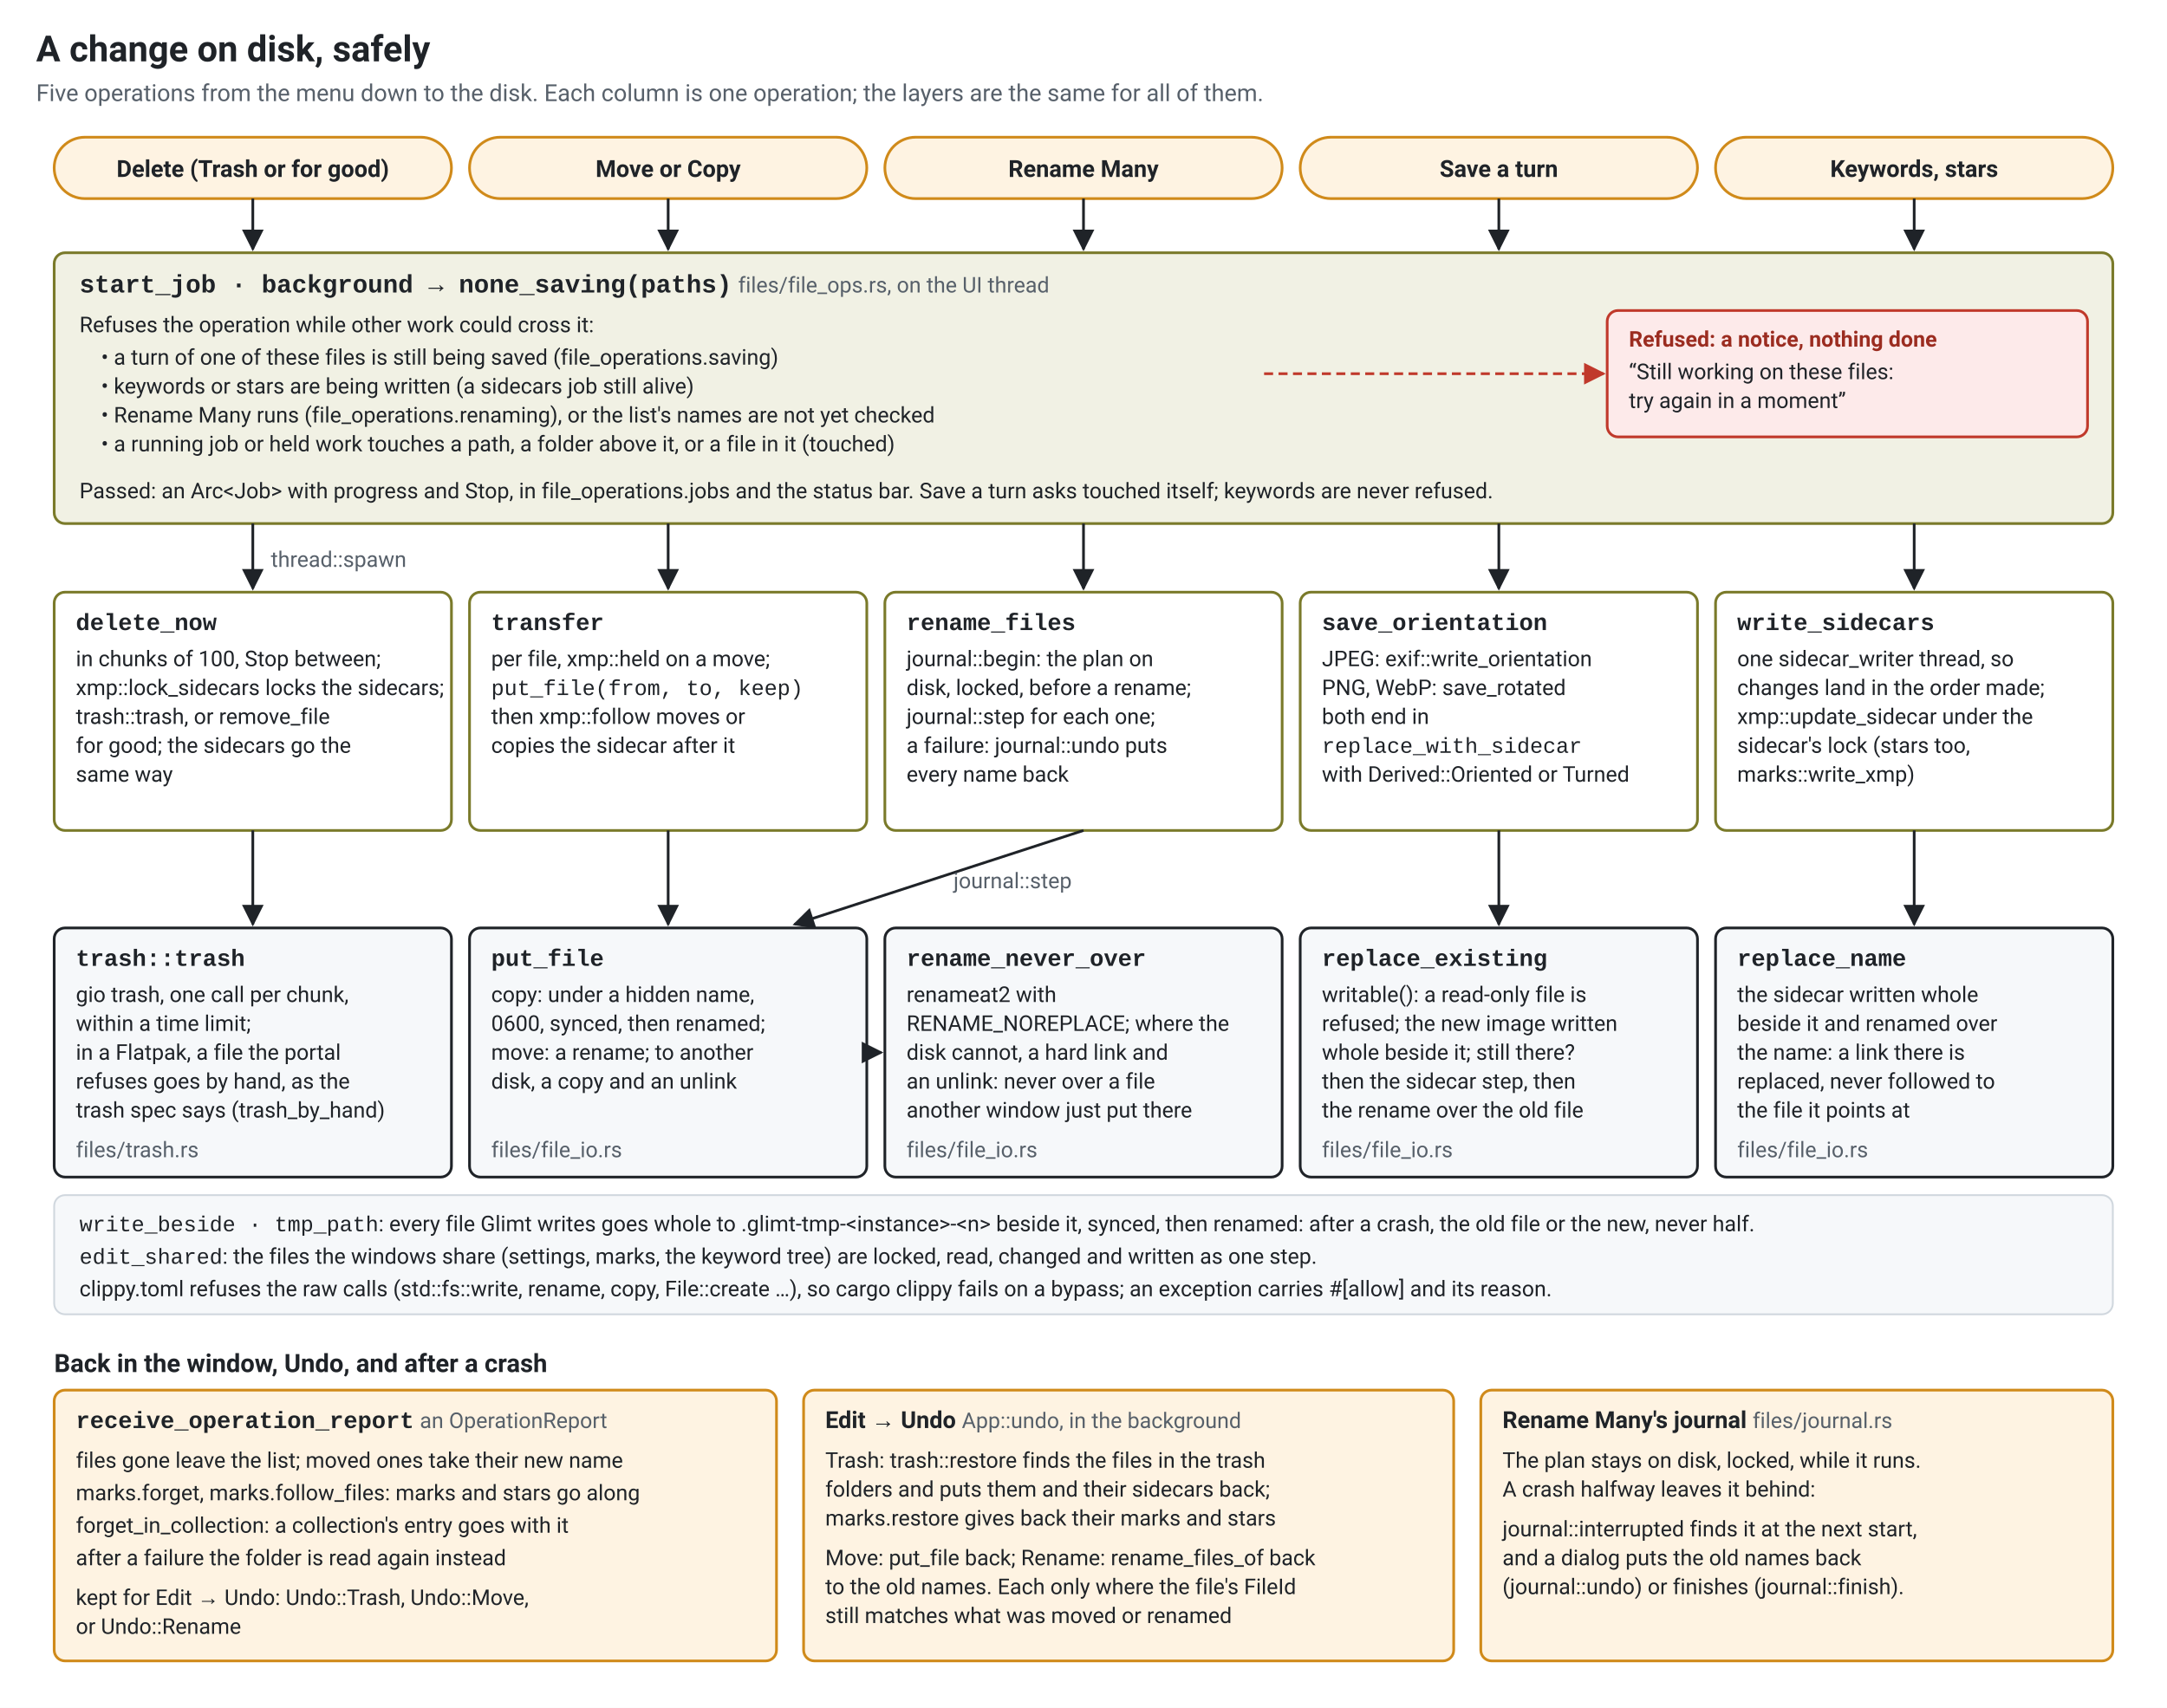
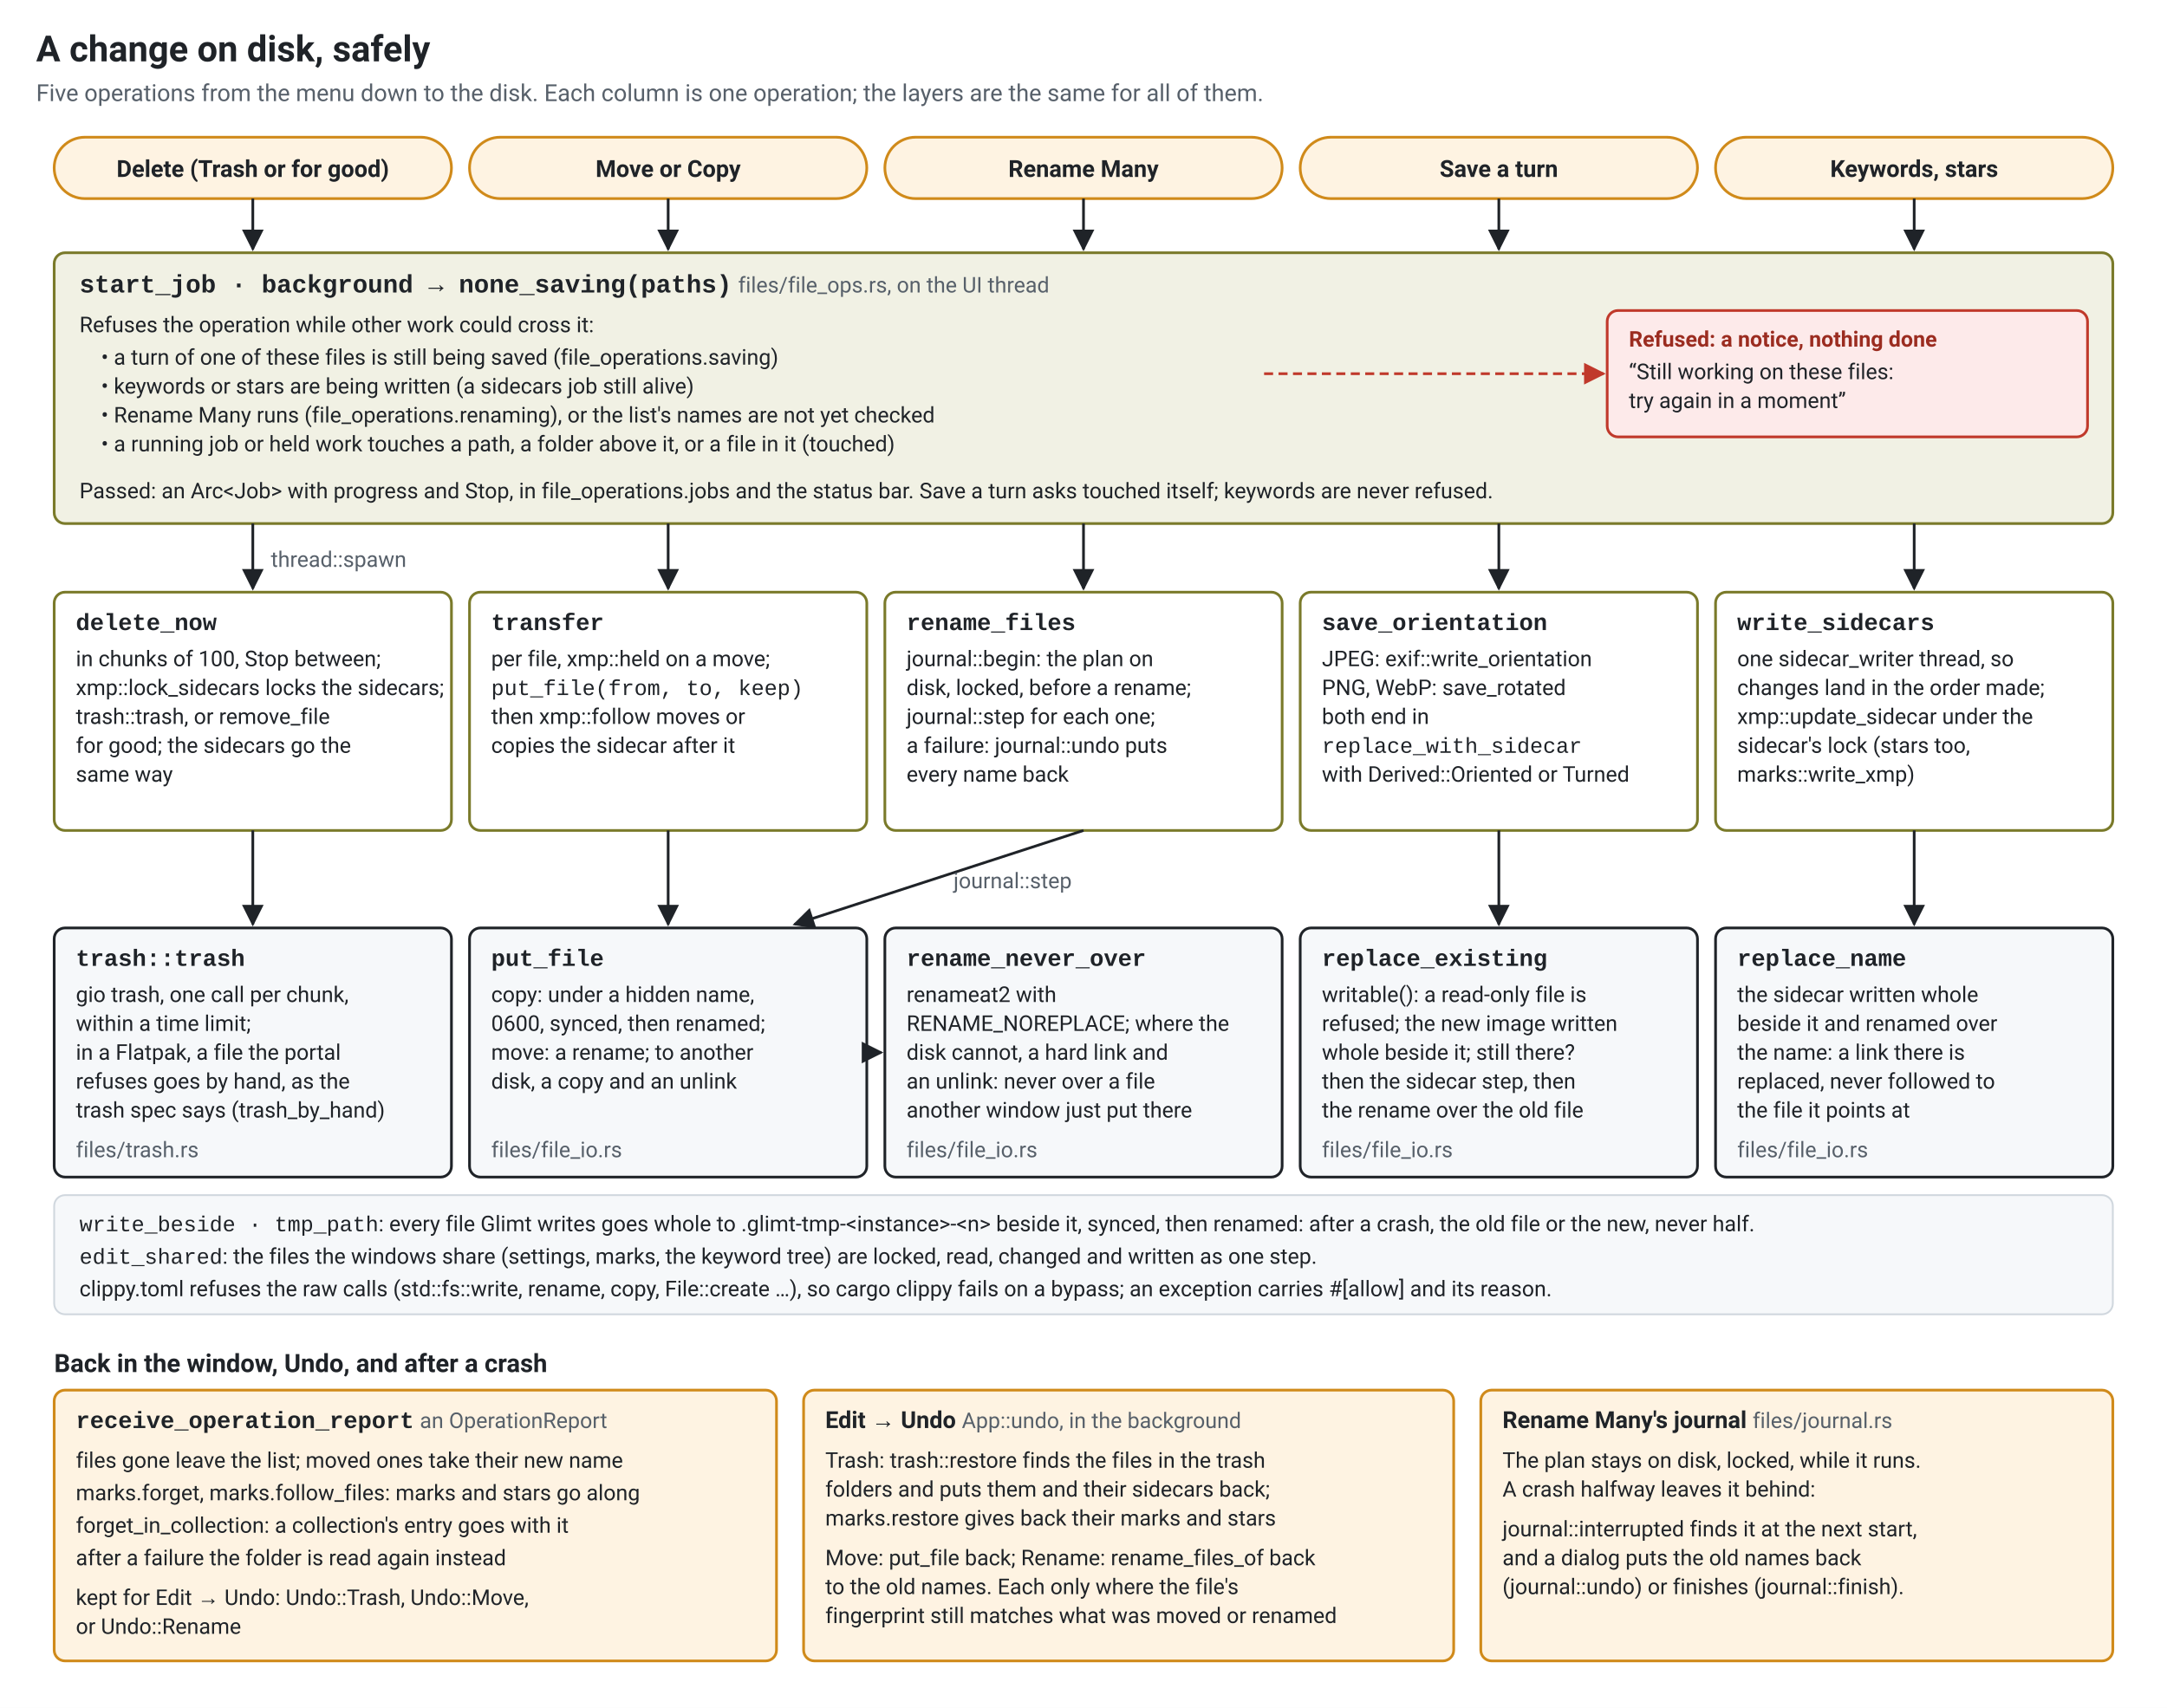
<svg xmlns="http://www.w3.org/2000/svg" viewBox="0 0 1200 946" width="1200" height="946" role="img" aria-label="How Glimt changes a file on disk safely. An action passes none_saving, which refuses while other work touches the same files. The job runs in its own thread and changes the disk only through one function per kind of change: trash, put_file, rename_never_over, replace_existing and replace_name, each writing whole under a hidden temporary name and renaming, never over another file. The result comes back as an OperationReport: the list, marks, stars and collection entries follow, and Undo is kept; Rename Many's journal puts names right after a crash.">
  <defs>
    <marker id="arrow" viewBox="0 0 10 10" refX="9" refY="5" markerWidth="8" markerHeight="8" orient="auto-start-reverse">
      <path d="M0,0 L10,5 L0,10 z" fill="#1f2328" />
    </marker>
    <marker id="arrow-red" viewBox="0 0 10 10" refX="9" refY="5" markerWidth="8" markerHeight="8" orient="auto-start-reverse">
      <path d="M0,0 L10,5 L0,10 z" fill="#c0392b" />
    </marker>
  </defs>
  <rect x="0" y="0" width="1200" height="946" fill="#ffffff" />
  <g font-family="system-ui, -apple-system, 'Segoe UI', Roboto, 'Helvetica Neue', Arial, sans-serif" fill="#1f2328">
    <text x="20" y="34" font-size="20" font-weight="700">A change on disk, safely</text>
    <text x="20" y="56" font-size="13" fill="#57606a">Five operations from the menu down to the disk. Each column is one operation; the layers are the same for all of them.</text>
    <g font-size="13" font-weight="700" text-anchor="middle">
      <rect x="30" y="76" width="220" height="34" rx="17" fill="#fef3e2" stroke="#d08a1a" stroke-width="1.5" />
      <text x="140" y="98">Delete (Trash or for good)</text>
      <rect x="260" y="76" width="220" height="34" rx="17" fill="#fef3e2" stroke="#d08a1a" stroke-width="1.5" />
      <text x="370" y="98">Move or Copy</text>
      <rect x="490" y="76" width="220" height="34" rx="17" fill="#fef3e2" stroke="#d08a1a" stroke-width="1.5" />
      <text x="600" y="98">Rename Many</text>
      <rect x="720" y="76" width="220" height="34" rx="17" fill="#fef3e2" stroke="#d08a1a" stroke-width="1.5" />
      <text x="830" y="98">Save a turn</text>
      <rect x="950" y="76" width="220" height="34" rx="17" fill="#fef3e2" stroke="#d08a1a" stroke-width="1.5" />
      <text x="1060" y="98">Keywords, stars</text>
    </g>
    <g stroke="#1f2328" stroke-width="1.5">
      <line x1="140" y1="110" x2="140" y2="138" marker-end="url(#arrow)" />
      <line x1="370" y1="110" x2="370" y2="138" marker-end="url(#arrow)" />
      <line x1="600" y1="110" x2="600" y2="138" marker-end="url(#arrow)" />
      <line x1="830" y1="110" x2="830" y2="138" marker-end="url(#arrow)" />
      <line x1="1060" y1="110" x2="1060" y2="138" marker-end="url(#arrow)" />
    </g>
    <rect x="30" y="140" width="1140" height="150" rx="6" fill="#f1f1e4" stroke="#7a7a2a" stroke-width="1.5" />
    <text x="44" y="162" font-size="14" font-weight="700">
      <tspan font-family="ui-monospace, SFMono-Regular, Menlo, Consolas, 'Liberation Mono', monospace">start_job · background → none_saving(paths)</tspan>
      <tspan font-weight="400" font-size="12" fill="#57606a">files/file_ops.rs, on the UI thread</tspan>
    </text>
    <g font-size="12">
      <text x="44" y="184">Refuses the operation while other work could cross it:</text>
      <text x="56" y="202">• a turn of one of these files is still being saved (file_operations.saving)</text>
      <text x="56" y="218">• keywords or stars are being written (a sidecars job still alive)</text>
      <text x="56" y="234">• Rename Many runs (file_operations.renaming), or the list's names are not yet checked</text>
      <text x="56" y="250">• a running job or held work touches a path, a folder above it, or a file in it (touched)</text>
      <text x="44" y="276">Passed: an Arc&lt;Job&gt; with progress and Stop, in file_operations.jobs and the status bar. Save a turn asks touched itself; keywords are never refused.</text>
    </g>
    <rect x="890" y="172" width="266" height="70" rx="6" fill="#fdeaea" stroke="#c0392b" stroke-width="1.5" />
    <text x="902" y="192" font-size="12" font-weight="700" fill="#9b2c20">Refused: a notice, nothing done</text>
    <text x="902" y="210" font-size="12">“Still working on these files:</text>
    <text x="902" y="226" font-size="12">try again in a moment”</text>
    <line x1="700" y1="207" x2="888" y2="207" stroke="#c0392b" stroke-width="1.5" stroke-dasharray="5 3" marker-end="url(#arrow-red)" />
    <g stroke="#1f2328" stroke-width="1.5">
      <line x1="140" y1="290" x2="140" y2="326" marker-end="url(#arrow)" />
      <line x1="370" y1="290" x2="370" y2="326" marker-end="url(#arrow)" />
      <line x1="600" y1="290" x2="600" y2="326" marker-end="url(#arrow)" />
      <line x1="830" y1="290" x2="830" y2="326" marker-end="url(#arrow)" />
      <line x1="1060" y1="290" x2="1060" y2="326" marker-end="url(#arrow)" />
    </g>
    <text x="150" y="314" font-size="12" fill="#57606a">thread::spawn</text>
    <g font-size="12">
      <rect x="30" y="328" width="220" height="132" rx="6" fill="#ffffff" stroke="#7a7a2a" stroke-width="1.5" />
      <text x="42" y="349" font-size="13" font-weight="700" font-family="ui-monospace, SFMono-Regular, Menlo, Consolas, 'Liberation Mono', monospace">delete_now</text>
      <text x="42" y="369">in chunks of 100, Stop between;</text>
      <text x="42" y="385">xmp::lock_sidecars locks the sidecars;</text>
      <text x="42" y="401">trash::trash, or remove_file</text>
      <text x="42" y="417">for good; the sidecars go the</text>
      <text x="42" y="433">same way</text>
      <rect x="260" y="328" width="220" height="132" rx="6" fill="#ffffff" stroke="#7a7a2a" stroke-width="1.5" />
      <text x="272" y="349" font-size="13" font-weight="700" font-family="ui-monospace, SFMono-Regular, Menlo, Consolas, 'Liberation Mono', monospace">transfer</text>
      <text x="272" y="369">per file, xmp::held on a move;</text>
      <text x="272" y="385" font-family="ui-monospace, SFMono-Regular, Menlo, Consolas, 'Liberation Mono', monospace">put_file(from, to, keep)</text>
      <text x="272" y="401">then xmp::follow moves or</text>
      <text x="272" y="417">copies the sidecar after it</text>
      <rect x="490" y="328" width="220" height="132" rx="6" fill="#ffffff" stroke="#7a7a2a" stroke-width="1.5" />
      <text x="502" y="349" font-size="13" font-weight="700" font-family="ui-monospace, SFMono-Regular, Menlo, Consolas, 'Liberation Mono', monospace">rename_files</text>
      <text x="502" y="369">journal::begin: the plan on</text>
      <text x="502" y="385">disk, locked, before a rename;</text>
      <text x="502" y="401">journal::step for each one;</text>
      <text x="502" y="417">a failure: journal::undo puts</text>
      <text x="502" y="433">every name back</text>
      <rect x="720" y="328" width="220" height="132" rx="6" fill="#ffffff" stroke="#7a7a2a" stroke-width="1.5" />
      <text x="732" y="349" font-size="13" font-weight="700" font-family="ui-monospace, SFMono-Regular, Menlo, Consolas, 'Liberation Mono', monospace">save_orientation</text>
      <text x="732" y="369">JPEG: exif::write_orientation</text>
      <text x="732" y="385">PNG, WebP: save_rotated</text>
      <text x="732" y="401">both end in</text>
      <text x="732" y="417" font-family="ui-monospace, SFMono-Regular, Menlo, Consolas, 'Liberation Mono', monospace">replace_with_sidecar</text>
      <text x="732" y="433">with Derived::Oriented or Turned</text>
      <rect x="950" y="328" width="220" height="132" rx="6" fill="#ffffff" stroke="#7a7a2a" stroke-width="1.5" />
      <text x="962" y="349" font-size="13" font-weight="700" font-family="ui-monospace, SFMono-Regular, Menlo, Consolas, 'Liberation Mono', monospace">write_sidecars</text>
      <text x="962" y="369">one sidecar_writer thread, so</text>
      <text x="962" y="385">changes land in the order made;</text>
      <text x="962" y="401">xmp::update_sidecar under the</text>
      <text x="962" y="417">sidecar's lock (stars too,</text>
      <text x="962" y="433">marks::write_xmp)</text>
    </g>
    <g stroke="#1f2328" stroke-width="1.5">
      <line x1="140" y1="460" x2="140" y2="512" marker-end="url(#arrow)" />
      <line x1="370" y1="460" x2="370" y2="512" marker-end="url(#arrow)" />
      <line x1="600" y1="460" x2="440" y2="512" marker-end="url(#arrow)" />
      <line x1="830" y1="460" x2="830" y2="512" marker-end="url(#arrow)" />
      <line x1="1060" y1="460" x2="1060" y2="512" marker-end="url(#arrow)" />
    </g>
    <text x="528" y="492" font-size="12" fill="#57606a">journal::step</text>
    <g font-size="12">
      <rect x="30" y="514" width="220" height="138" rx="6" fill="#f6f8fa" stroke="#1f2328" stroke-width="1.5" />
      <text x="42" y="535" font-size="13" font-weight="700" font-family="ui-monospace, SFMono-Regular, Menlo, Consolas, 'Liberation Mono', monospace">trash::trash</text>
      <text x="42" y="555">gio trash, one call per chunk,</text>
      <text x="42" y="571">within a time limit;</text>
      <text x="42" y="587">in a Flatpak, a file the portal</text>
      <text x="42" y="603">refuses goes by hand, as the</text>
      <text x="42" y="619">trash spec says (trash_by_hand)</text>
      <text x="42" y="641" fill="#57606a">files/trash.rs</text>
      <rect x="260" y="514" width="220" height="138" rx="6" fill="#f6f8fa" stroke="#1f2328" stroke-width="1.5" />
      <text x="272" y="535" font-size="13" font-weight="700" font-family="ui-monospace, SFMono-Regular, Menlo, Consolas, 'Liberation Mono', monospace">put_file</text>
      <text x="272" y="555">copy: under a hidden name,</text>
      <text x="272" y="571">0600, synced, then renamed;</text>
      <text x="272" y="587">move: a rename; to another</text>
      <text x="272" y="603">disk, a copy and an unlink</text>
      <text x="272" y="641" fill="#57606a">files/file_io.rs</text>
      <rect x="490" y="514" width="220" height="138" rx="6" fill="#f6f8fa" stroke="#1f2328" stroke-width="1.5" />
      <text x="502" y="535" font-size="13" font-weight="700" font-family="ui-monospace, SFMono-Regular, Menlo, Consolas, 'Liberation Mono', monospace">rename_never_over</text>
      <text x="502" y="555">renameat2 with</text>
      <text x="502" y="571">RENAME_NOREPLACE; where the</text>
      <text x="502" y="587">disk cannot, a hard link and</text>
      <text x="502" y="603">an unlink: never over a file</text>
      <text x="502" y="619">another window just put there</text>
      <text x="502" y="641" fill="#57606a">files/file_io.rs</text>
      <rect x="720" y="514" width="220" height="138" rx="6" fill="#f6f8fa" stroke="#1f2328" stroke-width="1.5" />
      <text x="732" y="535" font-size="13" font-weight="700" font-family="ui-monospace, SFMono-Regular, Menlo, Consolas, 'Liberation Mono', monospace">replace_existing</text>
      <text x="732" y="555">writable(): a read-only file is</text>
      <text x="732" y="571">refused; the new image written</text>
      <text x="732" y="587">whole beside it; still there?</text>
      <text x="732" y="603">then the sidecar step, then</text>
      <text x="732" y="619">the rename over the old file</text>
      <text x="732" y="641" fill="#57606a">files/file_io.rs</text>
      <rect x="950" y="514" width="220" height="138" rx="6" fill="#f6f8fa" stroke="#1f2328" stroke-width="1.5" />
      <text x="962" y="535" font-size="13" font-weight="700" font-family="ui-monospace, SFMono-Regular, Menlo, Consolas, 'Liberation Mono', monospace">replace_name</text>
      <text x="962" y="555">the sidecar written whole</text>
      <text x="962" y="571">beside it and renamed over</text>
      <text x="962" y="587">the name: a link there is</text>
      <text x="962" y="603">replaced, never followed to</text>
      <text x="962" y="619">the file it points at</text>
      <text x="962" y="641" fill="#57606a">files/file_io.rs</text>
    </g>
    <line x1="480" y1="583" x2="488" y2="583" stroke="#1f2328" stroke-width="1.5" marker-end="url(#arrow)" />
    <rect x="30" y="662" width="1140" height="66" rx="6" fill="#f6f8fa" stroke="#d0d7de" />
    <text x="44" y="682" font-size="12">
      <tspan font-family="ui-monospace, SFMono-Regular, Menlo, Consolas, 'Liberation Mono', monospace">write_beside · tmp_path</tspan>: every file Glimt writes goes whole to .glimt-tmp-&lt;instance&gt;-&lt;n&gt; beside it, synced, then renamed: after a crash, the old file or the new, never half.</text>
    <text x="44" y="700" font-size="12">
      <tspan font-family="ui-monospace, SFMono-Regular, Menlo, Consolas, 'Liberation Mono', monospace">edit_shared</tspan>: the files the windows share (settings, marks, the keyword tree) are locked, read, changed and written as one step.</text>
    <text x="44" y="718" font-size="12">clippy.toml refuses the raw calls (std::fs::write, rename, copy, File::create …), so cargo clippy fails on a bypass; an exception carries #[allow] and its reason.</text>
    <text x="30" y="760" font-size="14" font-weight="700">Back in the window, Undo, and after a crash</text>
    <g font-size="12">
      <rect x="30" y="770" width="400" height="150" rx="6" fill="#fef3e2" stroke="#d08a1a" stroke-width="1.5" />
      <text x="42" y="791" font-size="13" font-weight="700">
        <tspan font-family="ui-monospace, SFMono-Regular, Menlo, Consolas, 'Liberation Mono', monospace">receive_operation_report</tspan>
        <tspan font-weight="400" font-size="12" fill="#57606a">an OperationReport</tspan>
      </text>
      <text x="42" y="813">files gone leave the list; moved ones take their new name</text>
      <text x="42" y="831">marks.forget, marks.follow_files: marks and stars go along</text>
      <text x="42" y="849">forget_in_collection: a collection's entry goes with it</text>
      <text x="42" y="867">after a failure the folder is read again instead</text>
      <text x="42" y="889">kept for Edit → Undo: Undo::Trash, Undo::Move,</text>
      <text x="42" y="905">or Undo::Rename</text>
      <rect x="445" y="770" width="360" height="150" rx="6" fill="#fef3e2" stroke="#d08a1a" stroke-width="1.5" />
      <text x="457" y="791" font-size="13" font-weight="700">Edit → Undo <tspan font-weight="400" font-size="12" fill="#57606a">App::undo, in the background</tspan>
      </text>
      <text x="457" y="813">Trash: trash::restore finds the files in the trash</text>
      <text x="457" y="829">folders and puts them and their sidecars back;</text>
      <text x="457" y="845">marks.restore gives back their marks and stars</text>
      <text x="457" y="867">Move: put_file back; Rename: rename_files_of back</text>
-       <text x="457" y="883">to the old names. Each only where the file's FileId</text>
-       <text x="457" y="899">still matches what was moved or renamed</text>
+       <text x="457" y="883">to the old names. Each only where the file's</text>
+       <text x="457" y="899">fingerprint still matches what was moved or renamed</text>
      <rect x="820" y="770" width="350" height="150" rx="6" fill="#fef3e2" stroke="#d08a1a" stroke-width="1.5" />
      <text x="832" y="791" font-size="13" font-weight="700">Rename Many's journal <tspan font-weight="400" font-size="12" fill="#57606a">files/journal.rs</tspan>
      </text>
      <text x="832" y="813">The plan stays on disk, locked, while it runs.</text>
      <text x="832" y="829">A crash halfway leaves it behind:</text>
      <text x="832" y="851">journal::interrupted finds it at the next start,</text>
      <text x="832" y="867">and a dialog puts the old names back</text>
      <text x="832" y="883">(journal::undo) or finishes (journal::finish).</text>
    </g>
  </g>
</svg>
